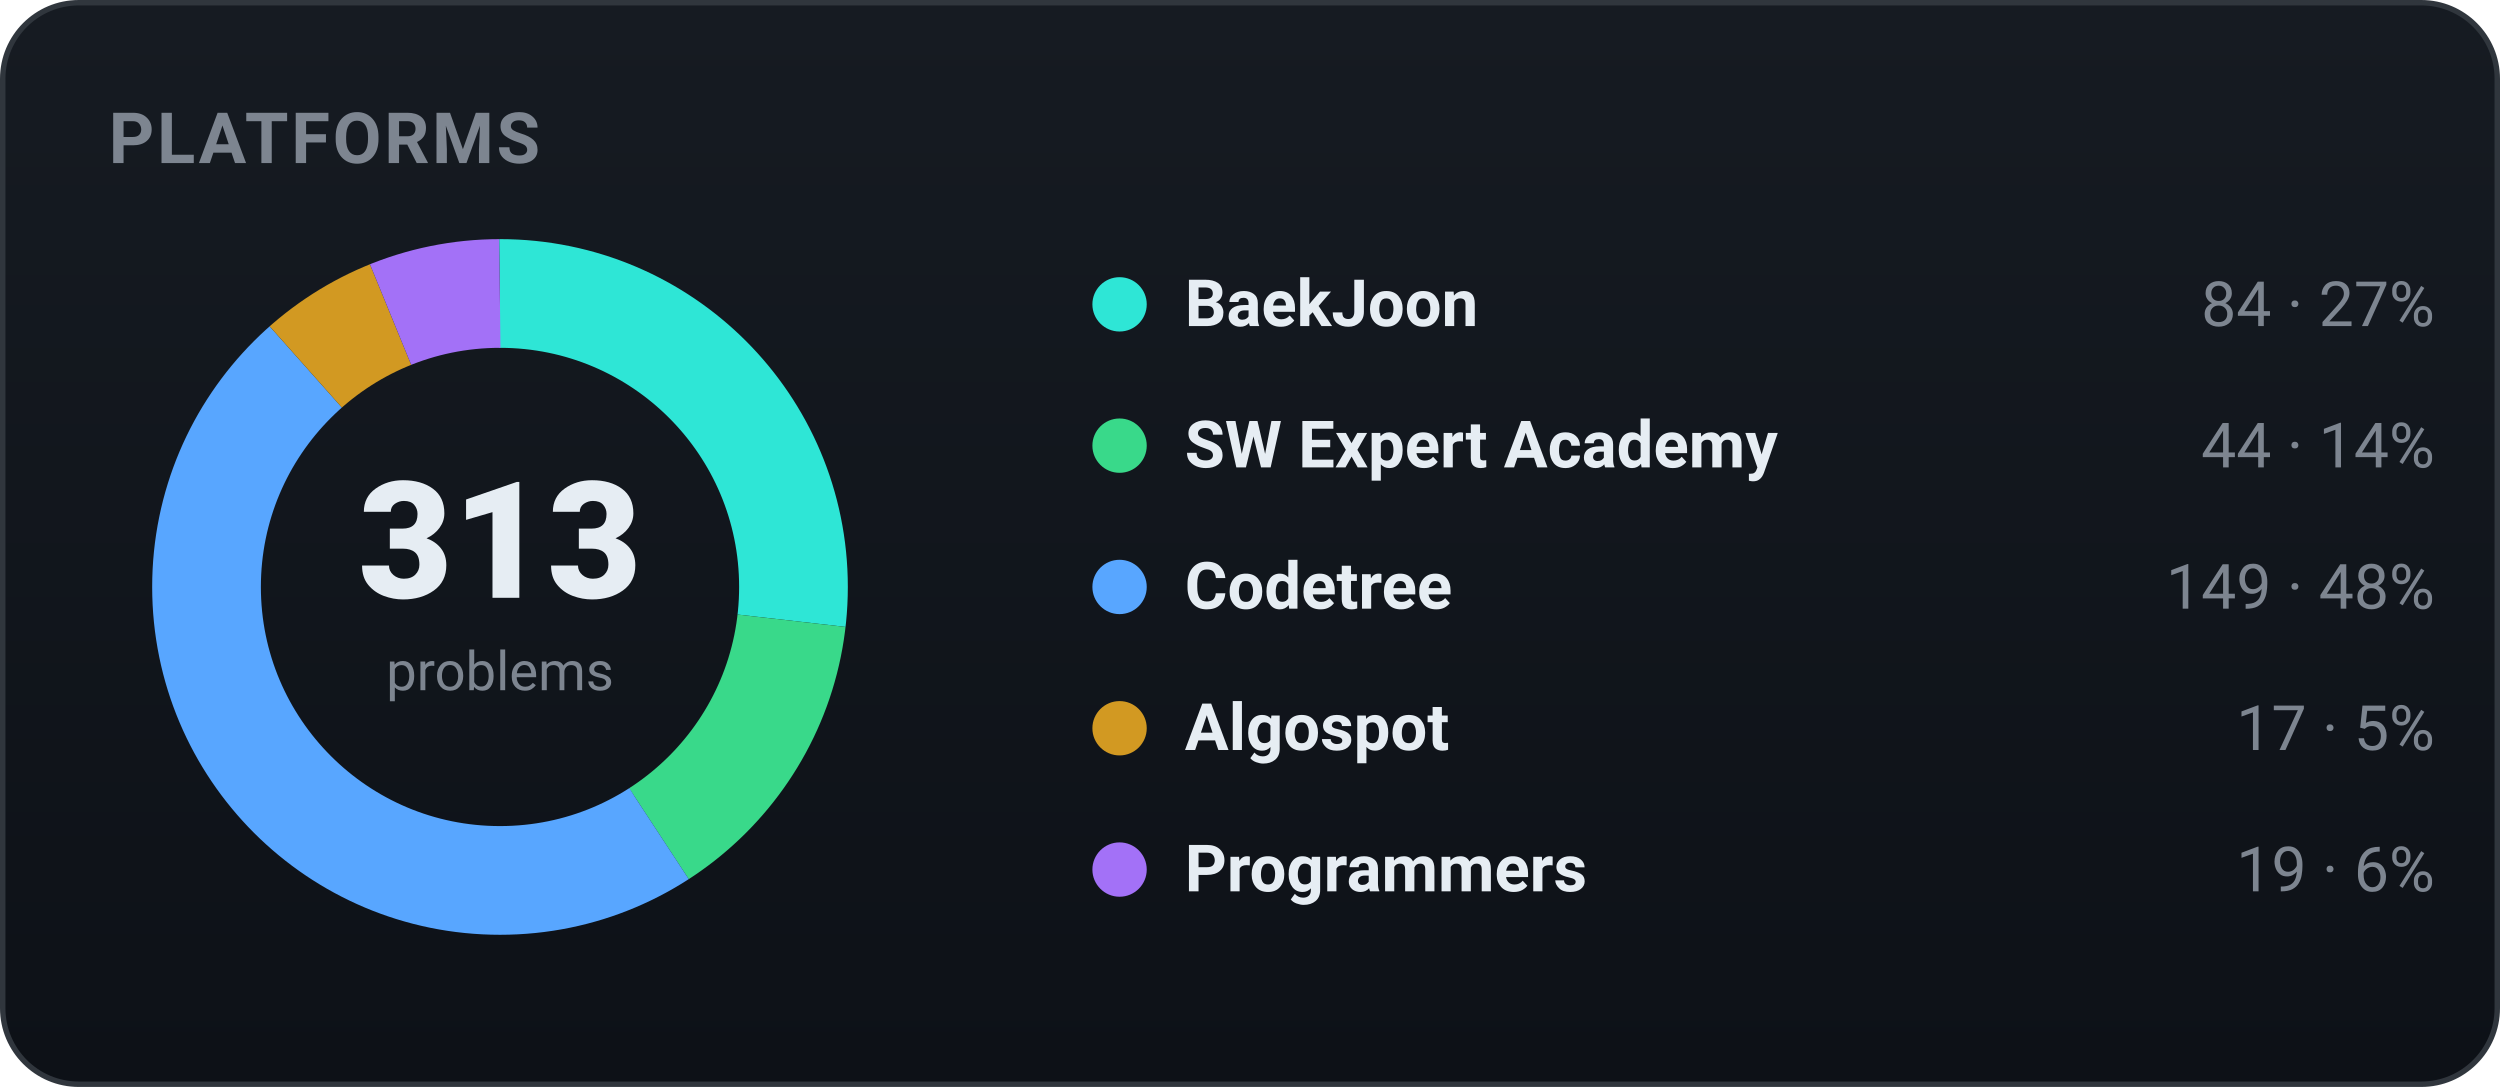
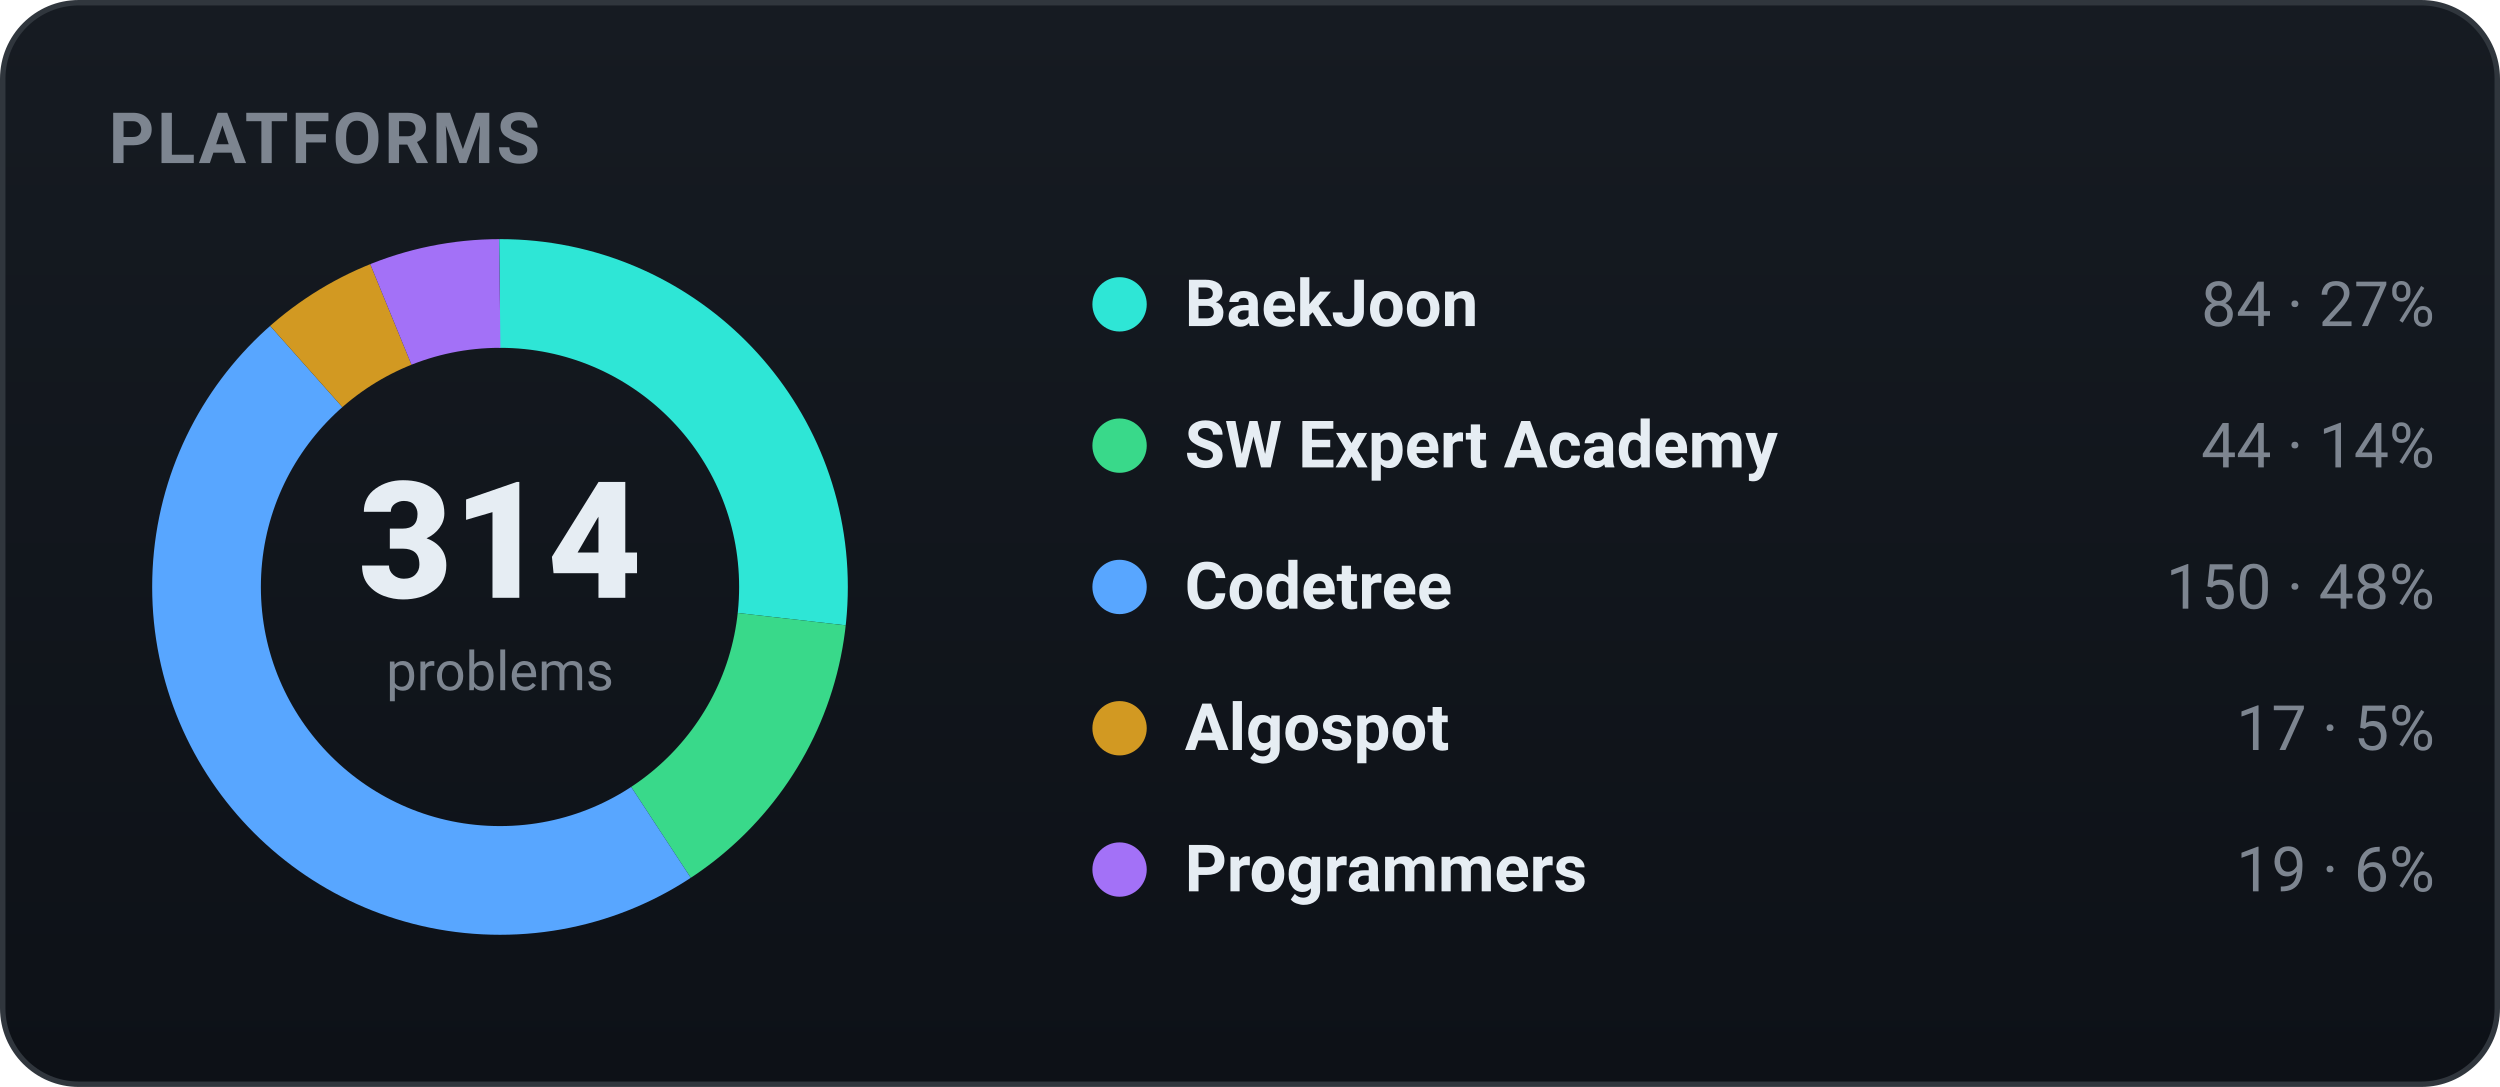
<svg xmlns="http://www.w3.org/2000/svg" width="460" height="200" viewBox="0 0 460 200" role="img" font-family="-apple-system,BlinkMacSystemFont,'Segoe UI',Roboto,'Apple SD Gothic Neo','Malgun Gothic',sans-serif">
  <defs>
    <linearGradient id="bgg" x1="0" y1="0" x2="0" y2="1">
      <stop offset="0" stop-color="#161b22" />
      <stop offset="1" stop-color="#0d1117" />
    </linearGradient>
  </defs>
  <rect x="0.5" y="0.5" width="459" height="199" rx="14" fill="url(#bgg)" stroke="#30363d" />
  <text x="20" y="30" font-family="-apple-system,BlinkMacSystemFont,'Segoe UI',Roboto,'Apple SD Gothic Neo','Malgun Gothic',sans-serif" font-size="13" font-weight="700" fill="#7d8590" letter-spacing="0.5">PLATFORMS</text>
-   <circle cx="92" cy="108" r="54" fill="none" stroke="#2ee6d6" stroke-width="20" stroke-dasharray="91.06 248.24" stroke-dashoffset="-0.00" transform="rotate(-90 92 108)" />
-   <circle cx="92" cy="108" r="54" fill="none" stroke="#39d98a" stroke-width="20" stroke-dasharray="47.70 291.60" stroke-dashoffset="-91.06" transform="rotate(-90 92 108)" />
-   <circle cx="92" cy="108" r="54" fill="none" stroke="#58a6ff" stroke-width="20" stroke-dasharray="161.52 177.78" stroke-dashoffset="-138.75" transform="rotate(-90 92 108)" />
-   <circle cx="92" cy="108" r="54" fill="none" stroke="#d29922" stroke-width="20" stroke-dasharray="18.43 320.86" stroke-dashoffset="-300.27" transform="rotate(-90 92 108)" />
-   <circle cx="92" cy="108" r="54" fill="none" stroke="#a371f7" stroke-width="20" stroke-dasharray="20.60 318.70" stroke-dashoffset="-318.70" transform="rotate(-90 92 108)" />
-   <text x="92" y="110" text-anchor="middle" font-size="30" font-weight="800" fill="#e6edf3">313</text>
+   <circle cx="92" cy="108" r="54" fill="none" stroke="#2ee6d6" stroke-width="20" stroke-dasharray="90.77 248.53" stroke-dashoffset="-0.00" transform="rotate(-90 92 108)" />
+   <circle cx="92" cy="108" r="54" fill="none" stroke="#39d98a" stroke-width="20" stroke-dasharray="47.54 291.75" stroke-dashoffset="-90.77" transform="rotate(-90 92 108)" />
+   <circle cx="92" cy="108" r="54" fill="none" stroke="#58a6ff" stroke-width="20" stroke-dasharray="162.08 177.21" stroke-dashoffset="-138.31" transform="rotate(-90 92 108)" />
+   <circle cx="92" cy="108" r="54" fill="none" stroke="#d29922" stroke-width="20" stroke-dasharray="18.37 320.92" stroke-dashoffset="-300.39" transform="rotate(-90 92 108)" />
+   <circle cx="92" cy="108" r="54" fill="none" stroke="#a371f7" stroke-width="20" stroke-dasharray="20.53 318.76" stroke-dashoffset="-318.76" transform="rotate(-90 92 108)" />
+   <text x="92" y="110" text-anchor="middle" font-size="30" font-weight="800" fill="#e6edf3">314</text>
  <text x="92" y="127" text-anchor="middle" font-size="10" fill="#7d8590">problems</text>
  <circle cx="206" cy="56" r="5" fill="#2ee6d6" />
  <text x="218" y="60" font-size="12" font-weight="600" fill="#e6edf3">BaekJoon</text>
  <text x="448" y="60" text-anchor="end" font-size="11.5" fill="#7d8590">84 · 27%</text>
  <circle cx="206" cy="82" r="5" fill="#39d98a" />
  <text x="218" y="86" font-size="12" font-weight="600" fill="#e6edf3">SW Expert Academy</text>
  <text x="448" y="86" text-anchor="end" font-size="11.5" fill="#7d8590">44 · 14%</text>
  <circle cx="206" cy="108" r="5" fill="#58a6ff" />
  <text x="218" y="112" font-size="12" font-weight="600" fill="#e6edf3">Codetree</text>
-   <text x="448" y="112" text-anchor="end" font-size="11.5" fill="#7d8590">149 · 48%</text>
+   <text x="448" y="112" text-anchor="end" font-size="11.5" fill="#7d8590">150 · 48%</text>
  <circle cx="206" cy="134" r="5" fill="#d29922" />
  <text x="218" y="138" font-size="12" font-weight="600" fill="#e6edf3">Algospot</text>
  <text x="448" y="138" text-anchor="end" font-size="11.5" fill="#7d8590">17 · 5%</text>
  <circle cx="206" cy="160" r="5" fill="#a371f7" />
  <text x="218" y="164" font-size="12" font-weight="600" fill="#e6edf3">Programmers</text>
  <text x="448" y="164" text-anchor="end" font-size="11.5" fill="#7d8590">19 · 6%</text>
</svg>
